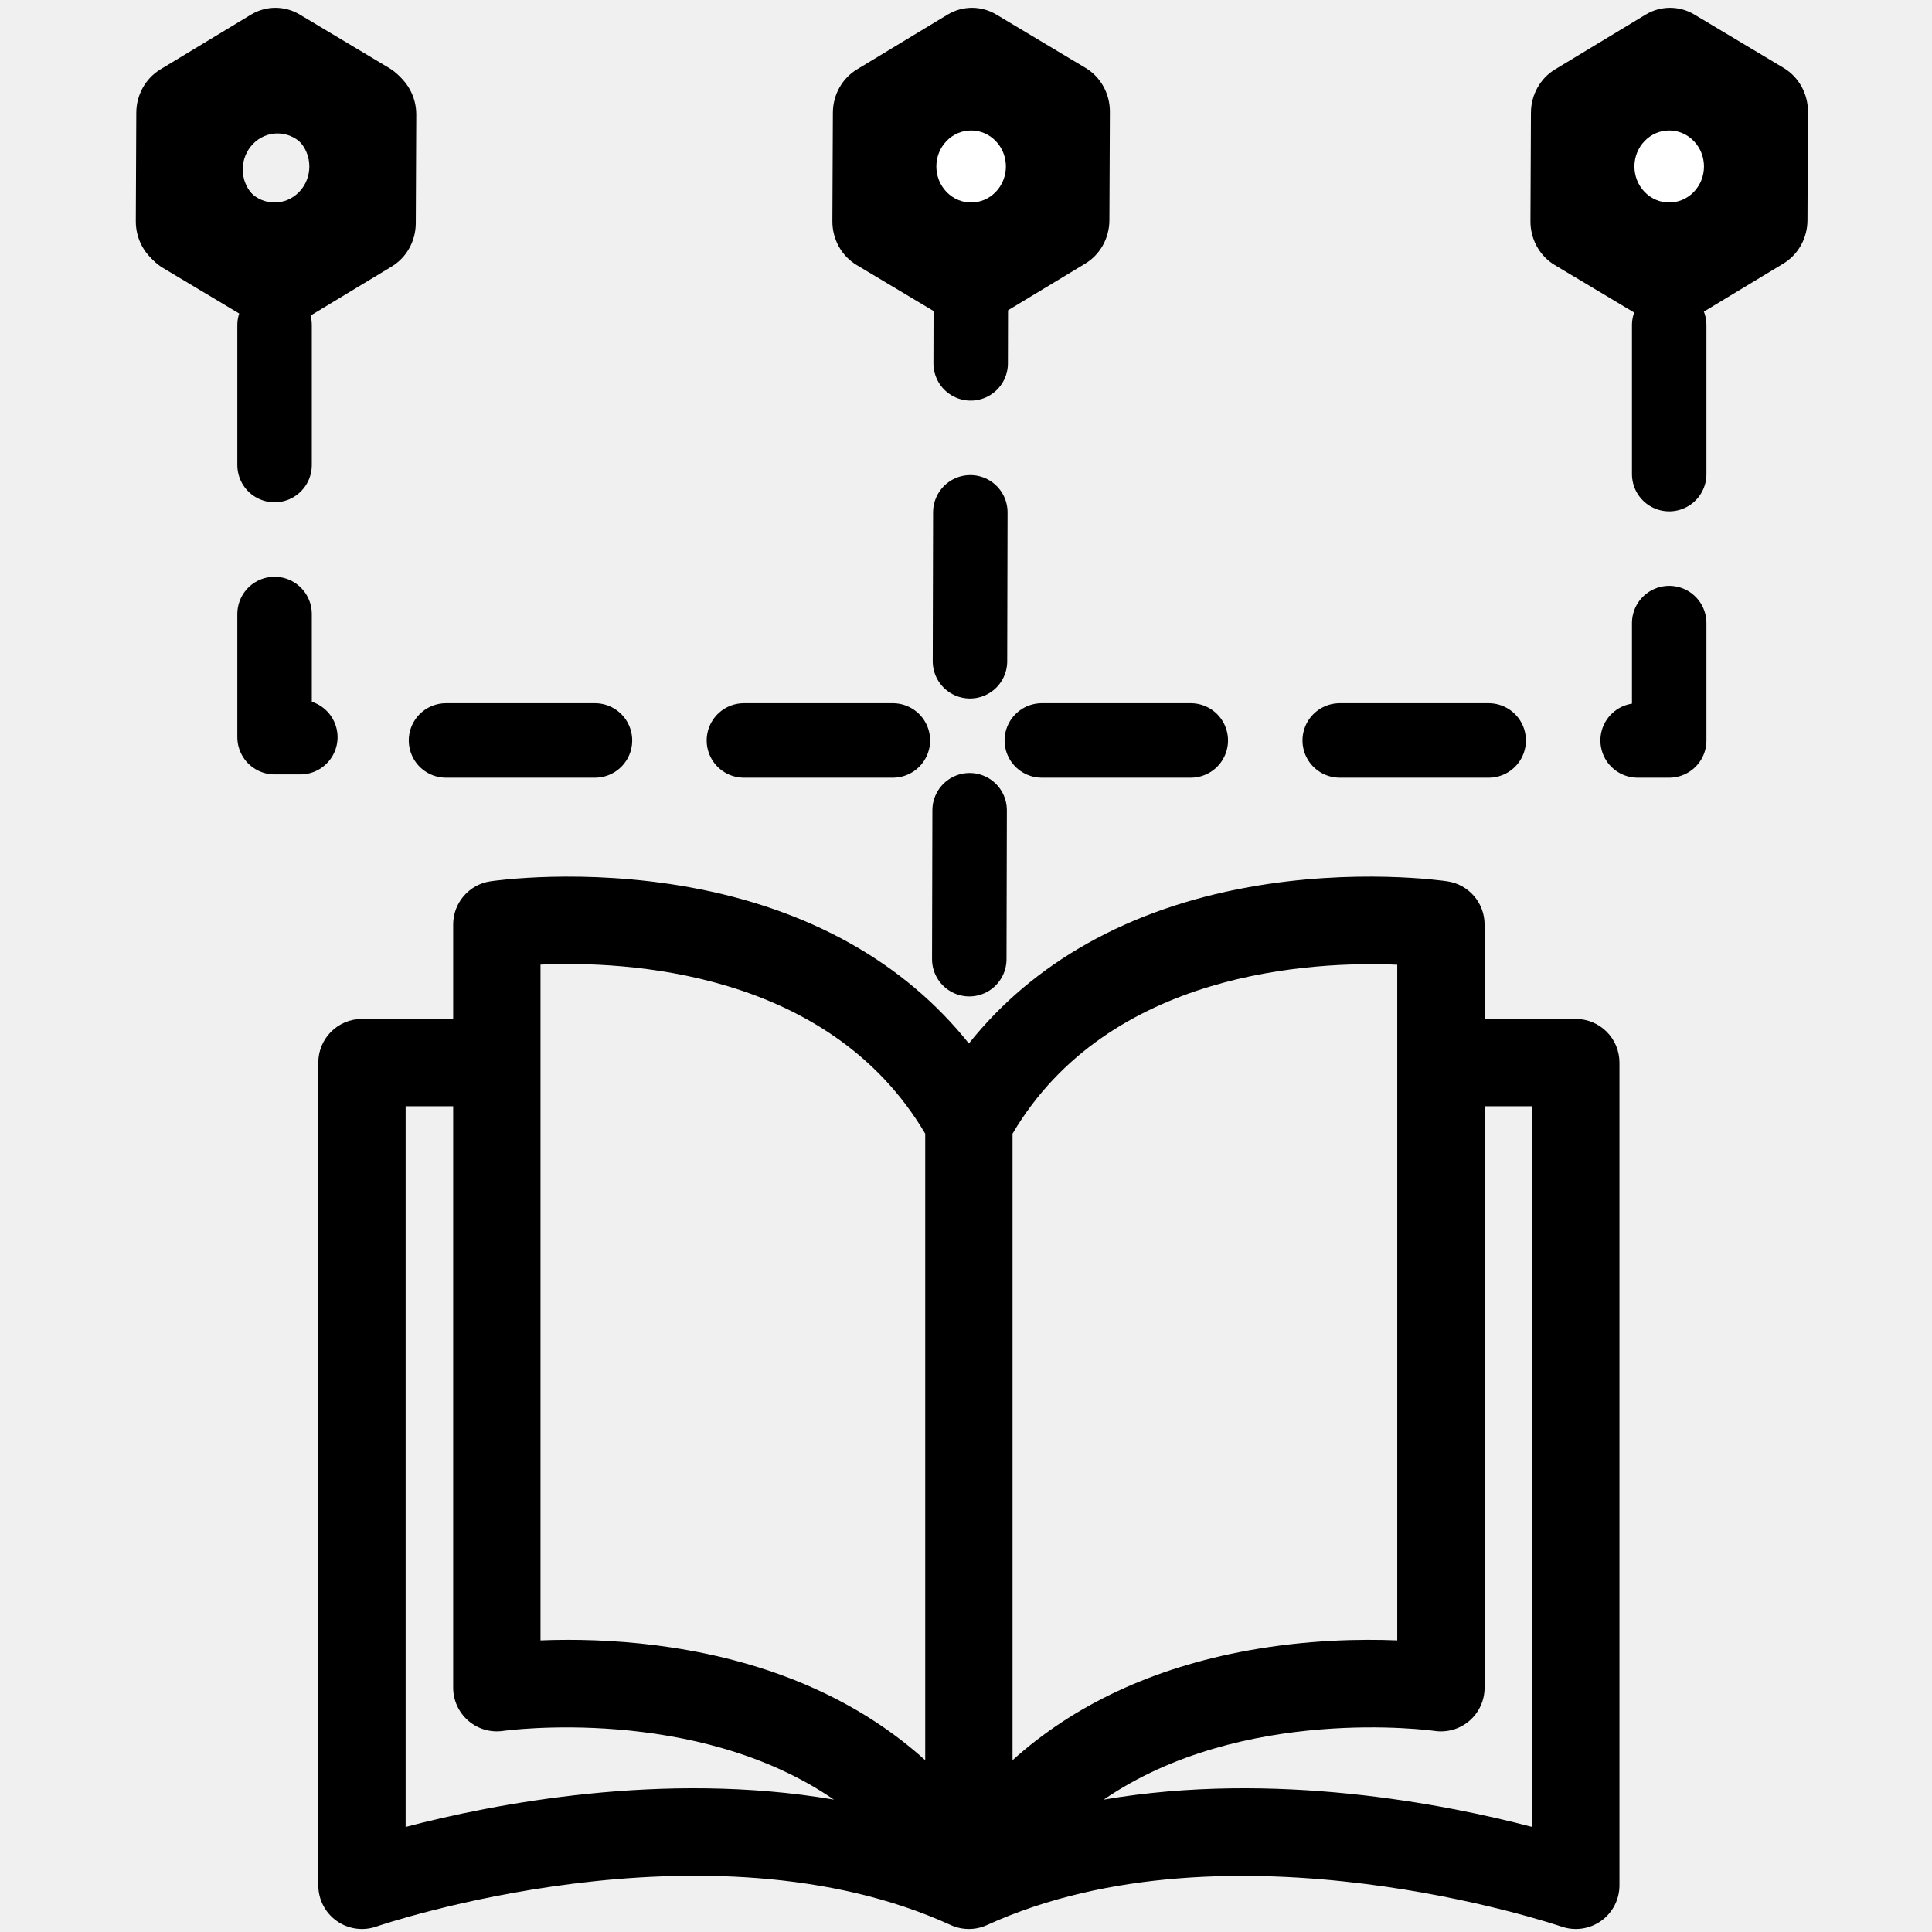
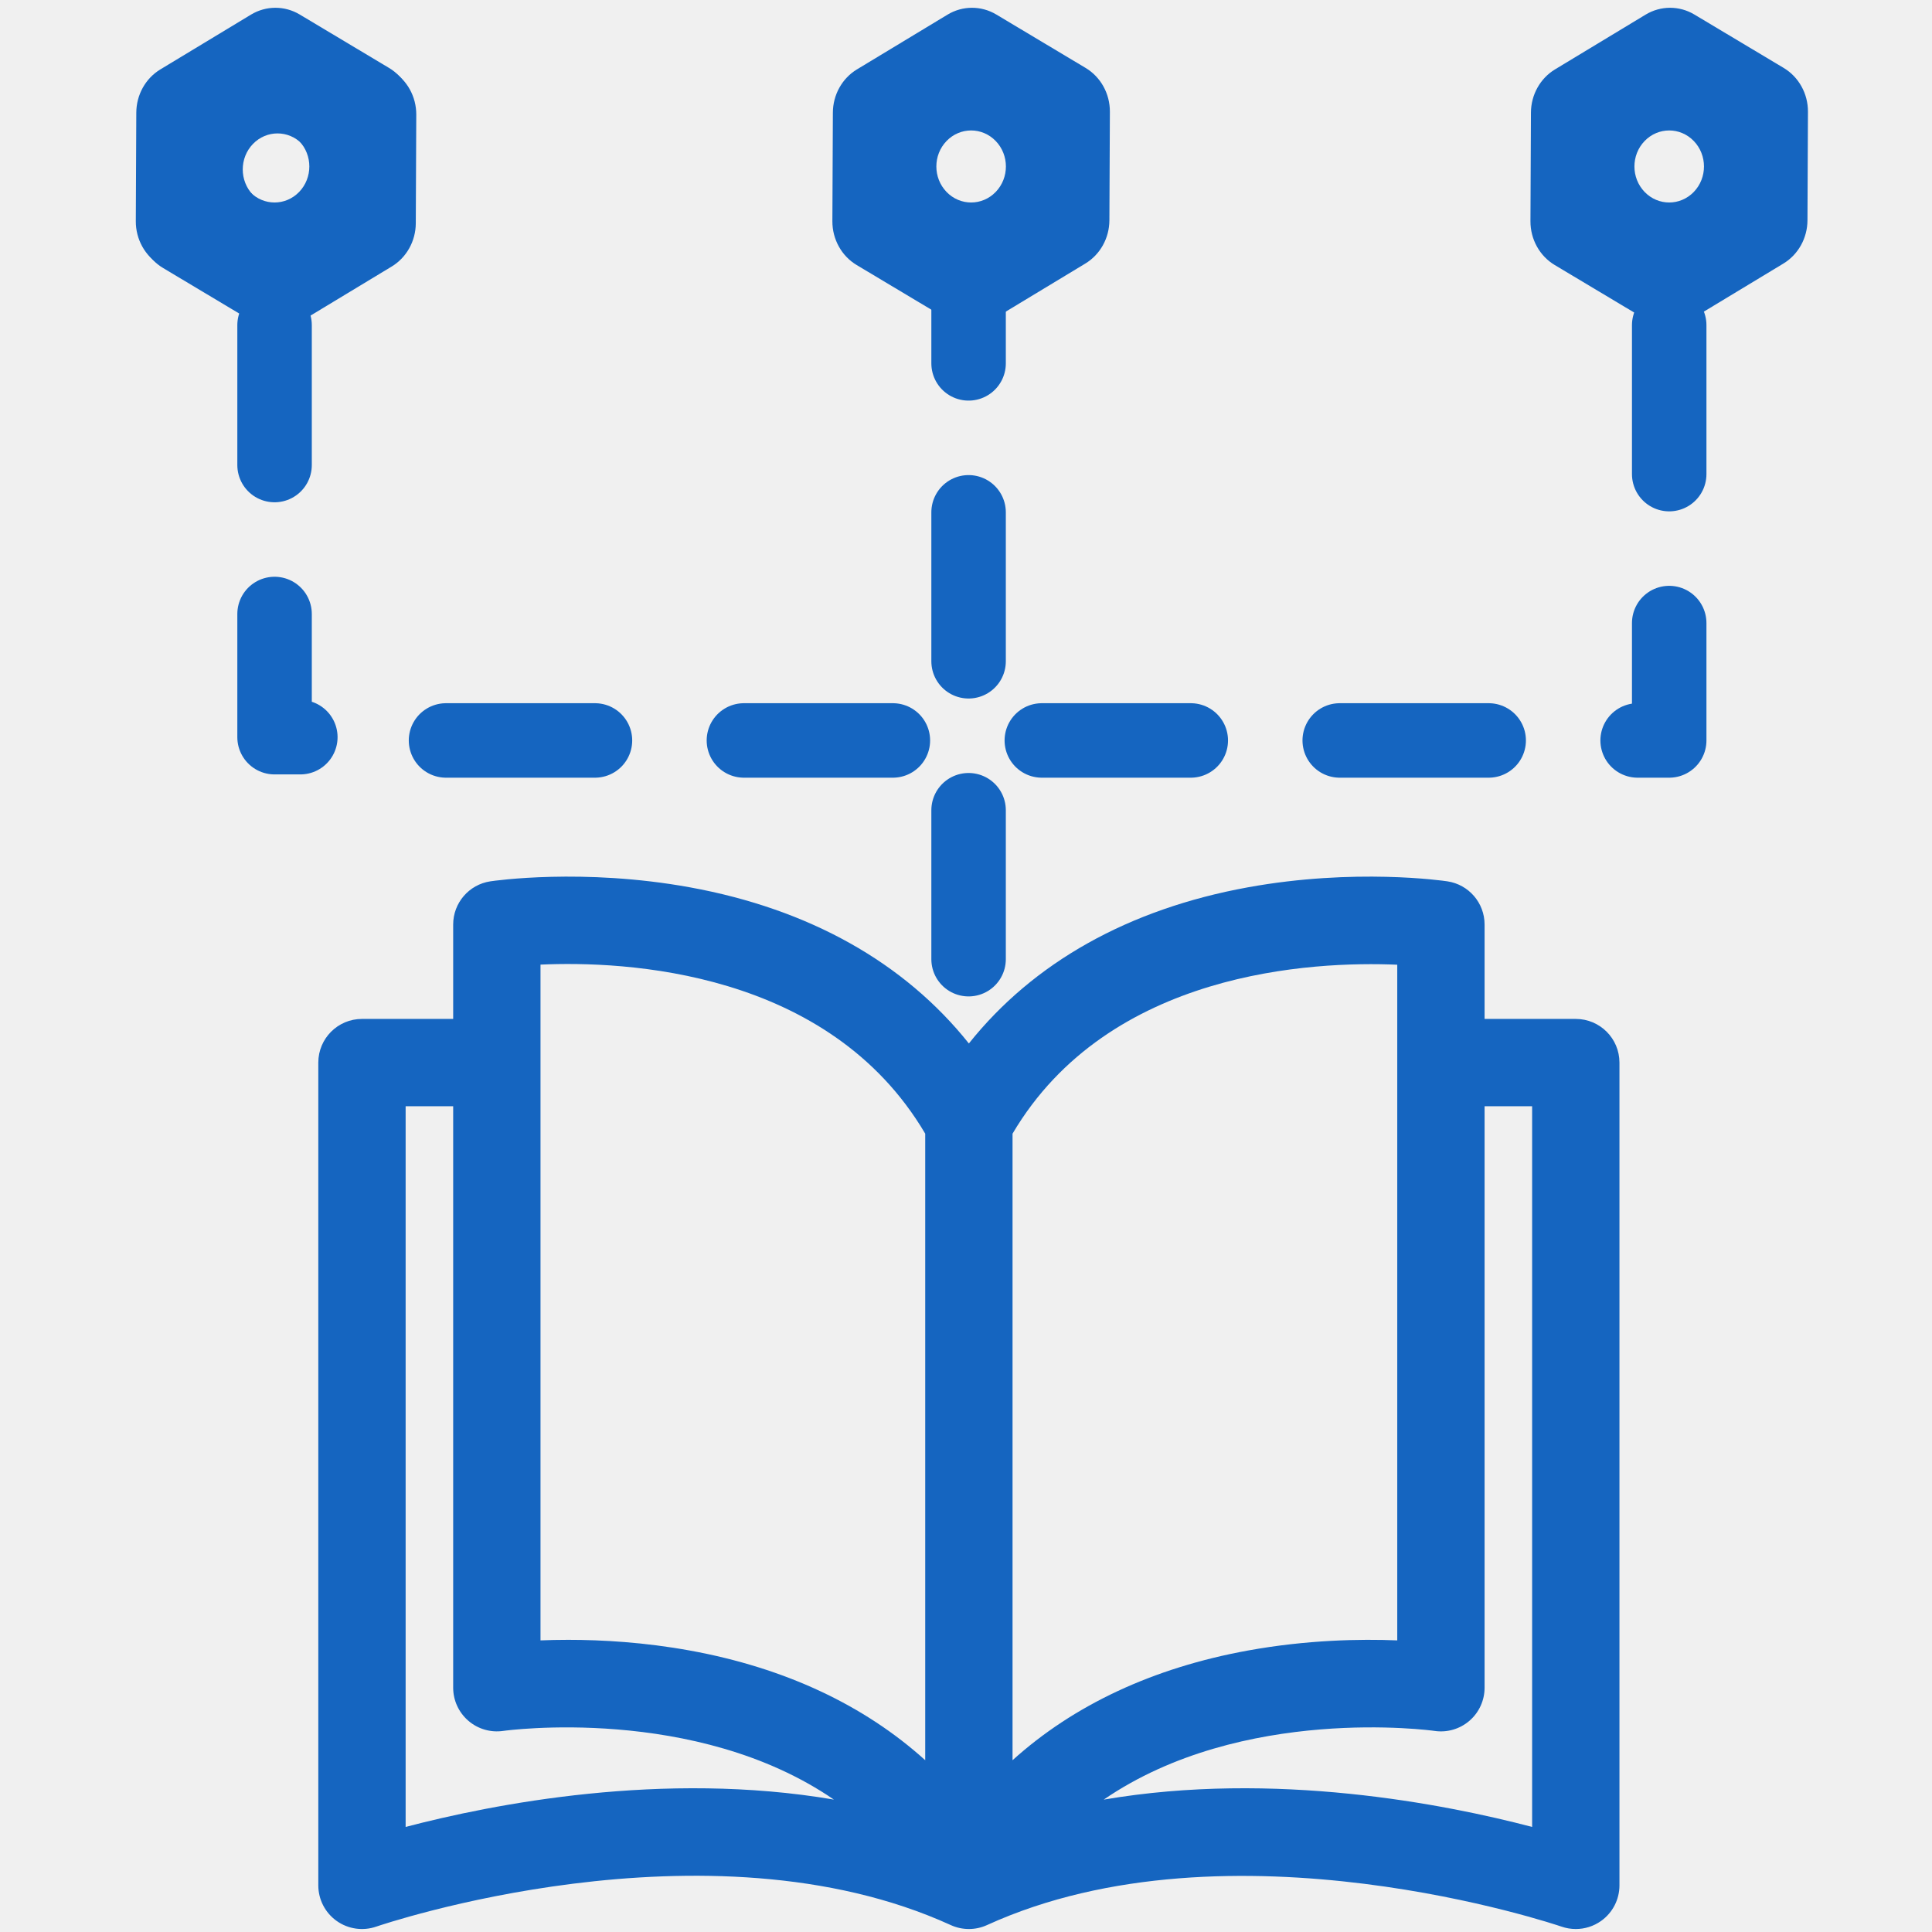
<svg xmlns="http://www.w3.org/2000/svg" version="1.1" viewBox="-43 -172 441 441" width="441" height="441">
  <defs />
  <g id="Canvas_1" stroke="none" stroke-opacity="1" fill="none" stroke-dasharray="none" fill-opacity="1">
    <g id="Canvas_1_Layer_1">
      <g id="Line_5">
-         <line x1="178.09" y1="114.943" x2="178.652" y2="-125.779" stroke="black" stroke-linecap="round" stroke-linejoin="round" stroke-dasharray="34.0,34.0" stroke-width="17" />
+         <line x1="178.09" y1="114.943" x2="178.09" y2="-104.73" stroke="#1565c0" stroke-linecap="round" stroke-linejoin="round" stroke-dasharray="34.0,34.0" stroke-width="17" />
      </g>
      <g id="Group_2">
        <g id="Group_3">
          <g id="Graphic_4">
-             <path d="M 316.691 60.582 L 295.872 60.581 L 295.872 39.03 C 295.872 34.096 292.262 29.904 287.382 29.174 C 286.53 29.046 266.248 26.1 241.825 30.544 C 214.598 35.498 192.884 47.715 178.157 66.184 C 163.429 47.715 141.715 35.498 114.489 30.544 C 90.065 26.101 69.783 29.046 68.932 29.174 C 64.052 29.905 60.442 34.097 60.442 39.03 L 60.442 60.581 L 39.623 60.581 C 34.12 60.581 29.657 65.044 29.657 70.548 L 29.657 258.353 C 29.657 261.58 31.219 264.607 33.85 266.477 C 36.481 268.347 39.854 268.827 42.901 267.765 C 43.649 267.506 118.332 242.018 174.021 267.42 C 176.649 268.619 179.666 268.619 182.294 267.42 C 237.827 242.09 312.67 267.508 313.414 267.765 C 314.482 268.137 315.588 268.32 316.69 268.32 C 318.733 268.32 320.755 267.692 322.465 266.478 C 325.096 264.608 326.658 261.581 326.658 258.354 L 326.658 70.549 C 326.657 65.045 322.195 60.582 316.691 60.582 Z M 49.59 245.018 L 49.59 80.514 L 60.442 80.514 L 60.442 213.24 C 60.442 216.136 61.709 218.886 63.9 220.779 C 66.091 222.672 69.005 223.521 71.869 223.098 C 72.419 223.018 115.715 217.074 147.347 238.777 C 108.382 232.114 69.384 239.821 49.59 245.018 Z M 168.191 229.789 C 154.259 217.201 136.112 208.689 114.489 204.755 C 104.083 202.861 94.429 202.309 86.709 202.309 C 84.417 202.309 82.295 202.358 80.376 202.435 L 80.376 48.182 L 80.375 48.182 C 99.53 47.318 146.127 49.366 168.191 86.769 Z M 188.123 86.77 C 210.108 49.527 256.778 47.386 275.939 48.207 L 275.939 202.435 C 267.556 202.097 255.319 202.299 241.825 204.755 C 220.202 208.689 202.055 217.2 188.123 229.789 Z M 208.934 238.783 C 240.57 217.067 283.889 223.017 284.429 223.097 C 287.3 223.528 290.212 222.684 292.41 220.792 C 294.608 218.898 295.872 216.142 295.872 213.24 L 295.872 80.515 L 306.724 80.515 L 306.724 245.018 C 286.924 239.819 247.91 232.109 208.934 238.783 Z" fill="black" />
+             <path d="M 316.691 60.582 L 295.872 60.581 L 295.872 39.03 C 295.872 34.096 292.262 29.904 287.382 29.174 C 286.53 29.046 266.248 26.1 241.825 30.544 C 214.598 35.498 192.884 47.715 178.157 66.184 C 163.429 47.715 141.715 35.498 114.489 30.544 C 90.065 26.101 69.783 29.046 68.932 29.174 C 64.052 29.905 60.442 34.097 60.442 39.03 L 60.442 60.581 L 39.623 60.581 C 34.12 60.581 29.657 65.044 29.657 70.548 L 29.657 258.353 C 29.657 261.58 31.219 264.607 33.85 266.477 C 36.481 268.347 39.854 268.827 42.901 267.765 C 43.649 267.506 118.332 242.018 174.021 267.42 C 176.649 268.619 179.666 268.619 182.294 267.42 C 237.827 242.09 312.67 267.508 313.414 267.765 C 314.482 268.137 315.588 268.32 316.69 268.32 C 318.733 268.32 320.755 267.692 322.465 266.478 C 325.096 264.608 326.658 261.581 326.658 258.354 L 326.658 70.549 C 326.657 65.045 322.195 60.582 316.691 60.582 Z M 49.59 245.018 L 49.59 80.514 L 60.442 80.514 L 60.442 213.24 C 60.442 216.136 61.709 218.886 63.9 220.779 C 66.091 222.672 69.005 223.521 71.869 223.098 C 72.419 223.018 115.715 217.074 147.347 238.777 C 108.382 232.114 69.384 239.821 49.59 245.018 Z M 168.191 229.789 C 154.259 217.201 136.112 208.689 114.489 204.755 C 104.083 202.861 94.429 202.309 86.709 202.309 C 84.417 202.309 82.295 202.358 80.376 202.435 L 80.376 48.182 L 80.375 48.182 C 99.53 47.318 146.127 49.366 168.191 86.769 Z M 188.123 86.77 C 210.108 49.527 256.778 47.386 275.939 48.207 L 275.939 202.435 C 267.556 202.097 255.319 202.299 241.825 204.755 C 220.202 208.689 202.055 217.2 188.123 229.789 Z M 208.934 238.783 C 240.57 217.067 283.889 223.017 284.429 223.097 C 287.3 223.528 290.212 222.684 292.41 220.792 C 294.608 218.898 295.872 216.142 295.872 213.24 L 295.872 80.515 L 306.724 80.515 L 306.724 245.018 C 286.924 239.819 247.91 232.109 208.934 238.783 Z" fill="#1565c0" />
          </g>
        </g>
      </g>
-       <g id="Graphic_21">
-         <circle cx="338.014" cy="-133.325" r="11.25" fill="white" />
-       </g>
      <g id="Graphic_14">
-         <path d="M 311.955 -156.164 L 311.955 -156.164 C 308.564 -154.114 306.472 -150.361 306.454 -146.294 L 306.342 -121.506 C 306.324 -117.382 308.44 -113.565 311.888 -111.503 L 332.267 -99.316 C 335.715 -97.254 339.965 -97.264 343.403 -99.343 L 364.073 -111.837 C 367.463 -113.886 369.555 -117.64 369.574 -121.706 L 369.685 -146.494 C 369.704 -150.618 367.587 -154.436 364.14 -156.497 L 343.76 -168.685 C 340.313 -170.747 336.063 -170.736 332.624 -168.658 Z M 343.626 -139.814 C 346.726 -136.603 346.726 -131.397 343.626 -128.187 C 340.527 -124.976 335.501 -124.976 332.401 -128.187 C 329.301 -131.397 329.301 -136.603 332.401 -139.814 C 335.501 -143.025 340.527 -143.025 343.626 -139.814" fill="black" />
+         <path d="M 311.955 -156.164 L 311.955 -156.164 C 308.564 -154.114 306.472 -150.361 306.454 -146.294 L 306.342 -121.506 C 306.324 -117.382 308.44 -113.565 311.888 -111.503 L 332.267 -99.316 C 335.715 -97.254 339.965 -97.264 343.403 -99.343 L 364.073 -111.837 C 367.463 -113.886 369.555 -117.64 369.574 -121.706 L 369.685 -146.494 C 369.704 -150.618 367.587 -154.436 364.14 -156.497 L 343.76 -168.685 C 340.313 -170.747 336.063 -170.736 332.624 -168.658 Z M 343.626 -139.814 C 346.726 -136.603 346.726 -131.397 343.626 -128.187 C 340.527 -124.976 335.501 -124.976 332.401 -128.187 C 329.301 -131.397 329.301 -136.603 332.401 -139.814 C 335.501 -143.025 340.527 -143.025 343.626 -139.814" fill="#1565c0" />
      </g>
      <g id="Graphic_15">
-         <path d="M -6.387 -156.164 L -6.387 -156.164 C -9.778 -154.114 -11.87 -150.361 -11.888 -146.294 L -12 -121.506 C -12.018 -117.382 -9.902 -113.565 -6.454 -111.503 L 13.925 -99.316 C 17.373 -97.254 21.623 -97.264 25.061 -99.343 L 45.731 -111.837 C 49.121 -113.886 51.213 -117.64 51.232 -121.706 L 51.343 -146.494 C 51.362 -150.618 49.245 -154.436 45.797 -156.497 L 25.418 -168.685 C 21.971 -170.747 17.72 -170.736 14.282 -168.658 Z M 25.284 -139.814 C 28.384 -136.603 28.384 -131.397 25.284 -128.187 C 22.184 -124.976 17.159 -124.976 14.059 -128.187 C 10.959 -131.397 10.959 -136.603 14.059 -139.814 C 17.159 -143.025 22.184 -143.025 25.284 -139.814" fill="black" />
+         <path d="M -6.387 -156.164 L -6.387 -156.164 C -9.778 -154.114 -11.87 -150.361 -11.888 -146.294 L -12 -121.506 C -12.018 -117.382 -9.902 -113.565 -6.454 -111.503 L 13.925 -99.316 C 17.373 -97.254 21.623 -97.264 25.061 -99.343 L 45.731 -111.837 C 49.121 -113.886 51.213 -117.64 51.232 -121.706 L 51.343 -146.494 C 51.362 -150.618 49.245 -154.436 45.797 -156.497 L 25.418 -168.685 C 21.971 -170.747 17.72 -170.736 14.282 -168.658 Z M 25.284 -139.814 C 28.384 -136.603 28.384 -131.397 25.284 -128.187 C 22.184 -124.976 17.159 -124.976 14.059 -128.187 C 10.959 -131.397 10.959 -136.603 14.059 -139.814 C 17.159 -143.025 22.184 -143.025 25.284 -139.814" fill="#1565c0" />
      </g>
      <g id="Line_16">
-         <path d="M 338.014 -97.778 L 338.014 -2.985 L 51.089 -2.985 L 51.089 -3.731 L 19.672 -3.731 L 19.672 -97.778" stroke="black" stroke-linecap="round" stroke-linejoin="round" stroke-dasharray="34.0,34.0" stroke-width="17" />
-       </g>
-       <g id="Graphic_19">
-         <circle cx="178.843" cy="-134" r="11.25" fill="white" />
+         <path d="M 338.014 -97.778 L 338.014 -2.985 L 51.089 -2.985 L 51.089 -3.731 L 19.672 -3.731 L 19.672 -97.778" stroke="#1565c0" stroke-linecap="round" stroke-linejoin="round" stroke-dasharray="34.0,34.0" stroke-width="17" />
      </g>
      <g id="Graphic_13">
-         <path d="M 152.613 -156.164 L 152.613 -156.164 C 149.222 -154.114 147.13 -150.361 147.112 -146.294 L 147 -121.506 C 146.982 -117.382 149.098 -113.565 152.546 -111.503 L 172.925 -99.316 C 176.373 -97.254 180.623 -97.264 184.061 -99.343 L 204.731 -111.837 C 208.121 -113.886 210.213 -117.64 210.232 -121.706 L 210.343 -146.494 C 210.362 -150.618 208.245 -154.436 204.797 -156.497 L 184.418 -168.685 C 180.971 -170.747 176.72 -170.736 173.282 -168.658 Z M 184.284 -139.814 C 187.384 -136.603 187.384 -131.397 184.284 -128.187 C 181.184 -124.976 176.159 -124.976 173.059 -128.187 C 169.959 -131.397 169.959 -136.603 173.059 -139.814 C 176.159 -143.025 181.184 -143.025 184.284 -139.814" fill="black" />
+         <path d="M 152.613 -156.164 L 152.613 -156.164 C 149.222 -154.114 147.13 -150.361 147.112 -146.294 L 147 -121.506 C 146.982 -117.382 149.098 -113.565 152.546 -111.503 L 172.925 -99.316 C 176.373 -97.254 180.623 -97.264 184.061 -99.343 L 204.731 -111.837 C 208.121 -113.886 210.213 -117.64 210.232 -121.706 L 210.343 -146.494 C 210.362 -150.618 208.245 -154.436 204.797 -156.497 L 184.418 -168.685 C 180.971 -170.747 176.72 -170.736 173.282 -168.658 Z M 184.284 -139.814 C 187.384 -136.603 187.384 -131.397 184.284 -128.187 C 181.184 -124.976 176.159 -124.976 173.059 -128.187 C 169.959 -131.397 169.959 -136.603 173.059 -139.814 C 176.159 -143.025 181.184 -143.025 184.284 -139.814" fill="#1565c0" />
      </g>
      <g id="Graphic_22">
-         <path d="M -5.712 -155.488 L -5.712 -155.488 C -9.102 -153.438 -11.194 -149.685 -11.213 -145.619 L -11.324 -120.83 C -11.343 -116.707 -9.226 -112.889 -5.779 -110.827 L 14.601 -98.64 C 18.048 -96.578 22.298 -96.588 25.737 -98.667 L 46.406 -111.161 C 49.797 -113.211 51.889 -116.964 51.907 -121.03 L 52.019 -145.819 C 52.037 -149.942 49.921 -153.76 46.473 -155.822 L 26.094 -168.009 C 22.646 -170.071 18.396 -170.061 14.958 -167.982 Z M 25.96 -139.138 C 29.06 -135.927 29.06 -130.722 25.96 -127.511 C 22.86 -124.3 17.834 -124.3 14.735 -127.511 C 11.635 -130.722 11.635 -135.927 14.735 -139.138 C 17.834 -142.349 22.86 -142.349 25.96 -139.138" fill="black" />
+         <path d="M -5.712 -155.488 L -5.712 -155.488 C -9.102 -153.438 -11.194 -149.685 -11.213 -145.619 L -11.324 -120.83 C -11.343 -116.707 -9.226 -112.889 -5.779 -110.827 L 14.601 -98.64 C 18.048 -96.578 22.298 -96.588 25.737 -98.667 L 46.406 -111.161 C 49.797 -113.211 51.889 -116.964 51.907 -121.03 L 52.019 -145.819 C 52.037 -149.942 49.921 -153.76 46.473 -155.822 L 26.094 -168.009 C 22.646 -170.071 18.396 -170.061 14.958 -167.982 Z M 25.96 -139.138 C 29.06 -135.927 29.06 -130.722 25.96 -127.511 C 22.86 -124.3 17.834 -124.3 14.735 -127.511 C 11.635 -130.722 11.635 -135.927 14.735 -139.138 C 17.834 -142.349 22.86 -142.349 25.96 -139.138" fill="#1565c0" />
      </g>
    </g>
  </g>
</svg>
